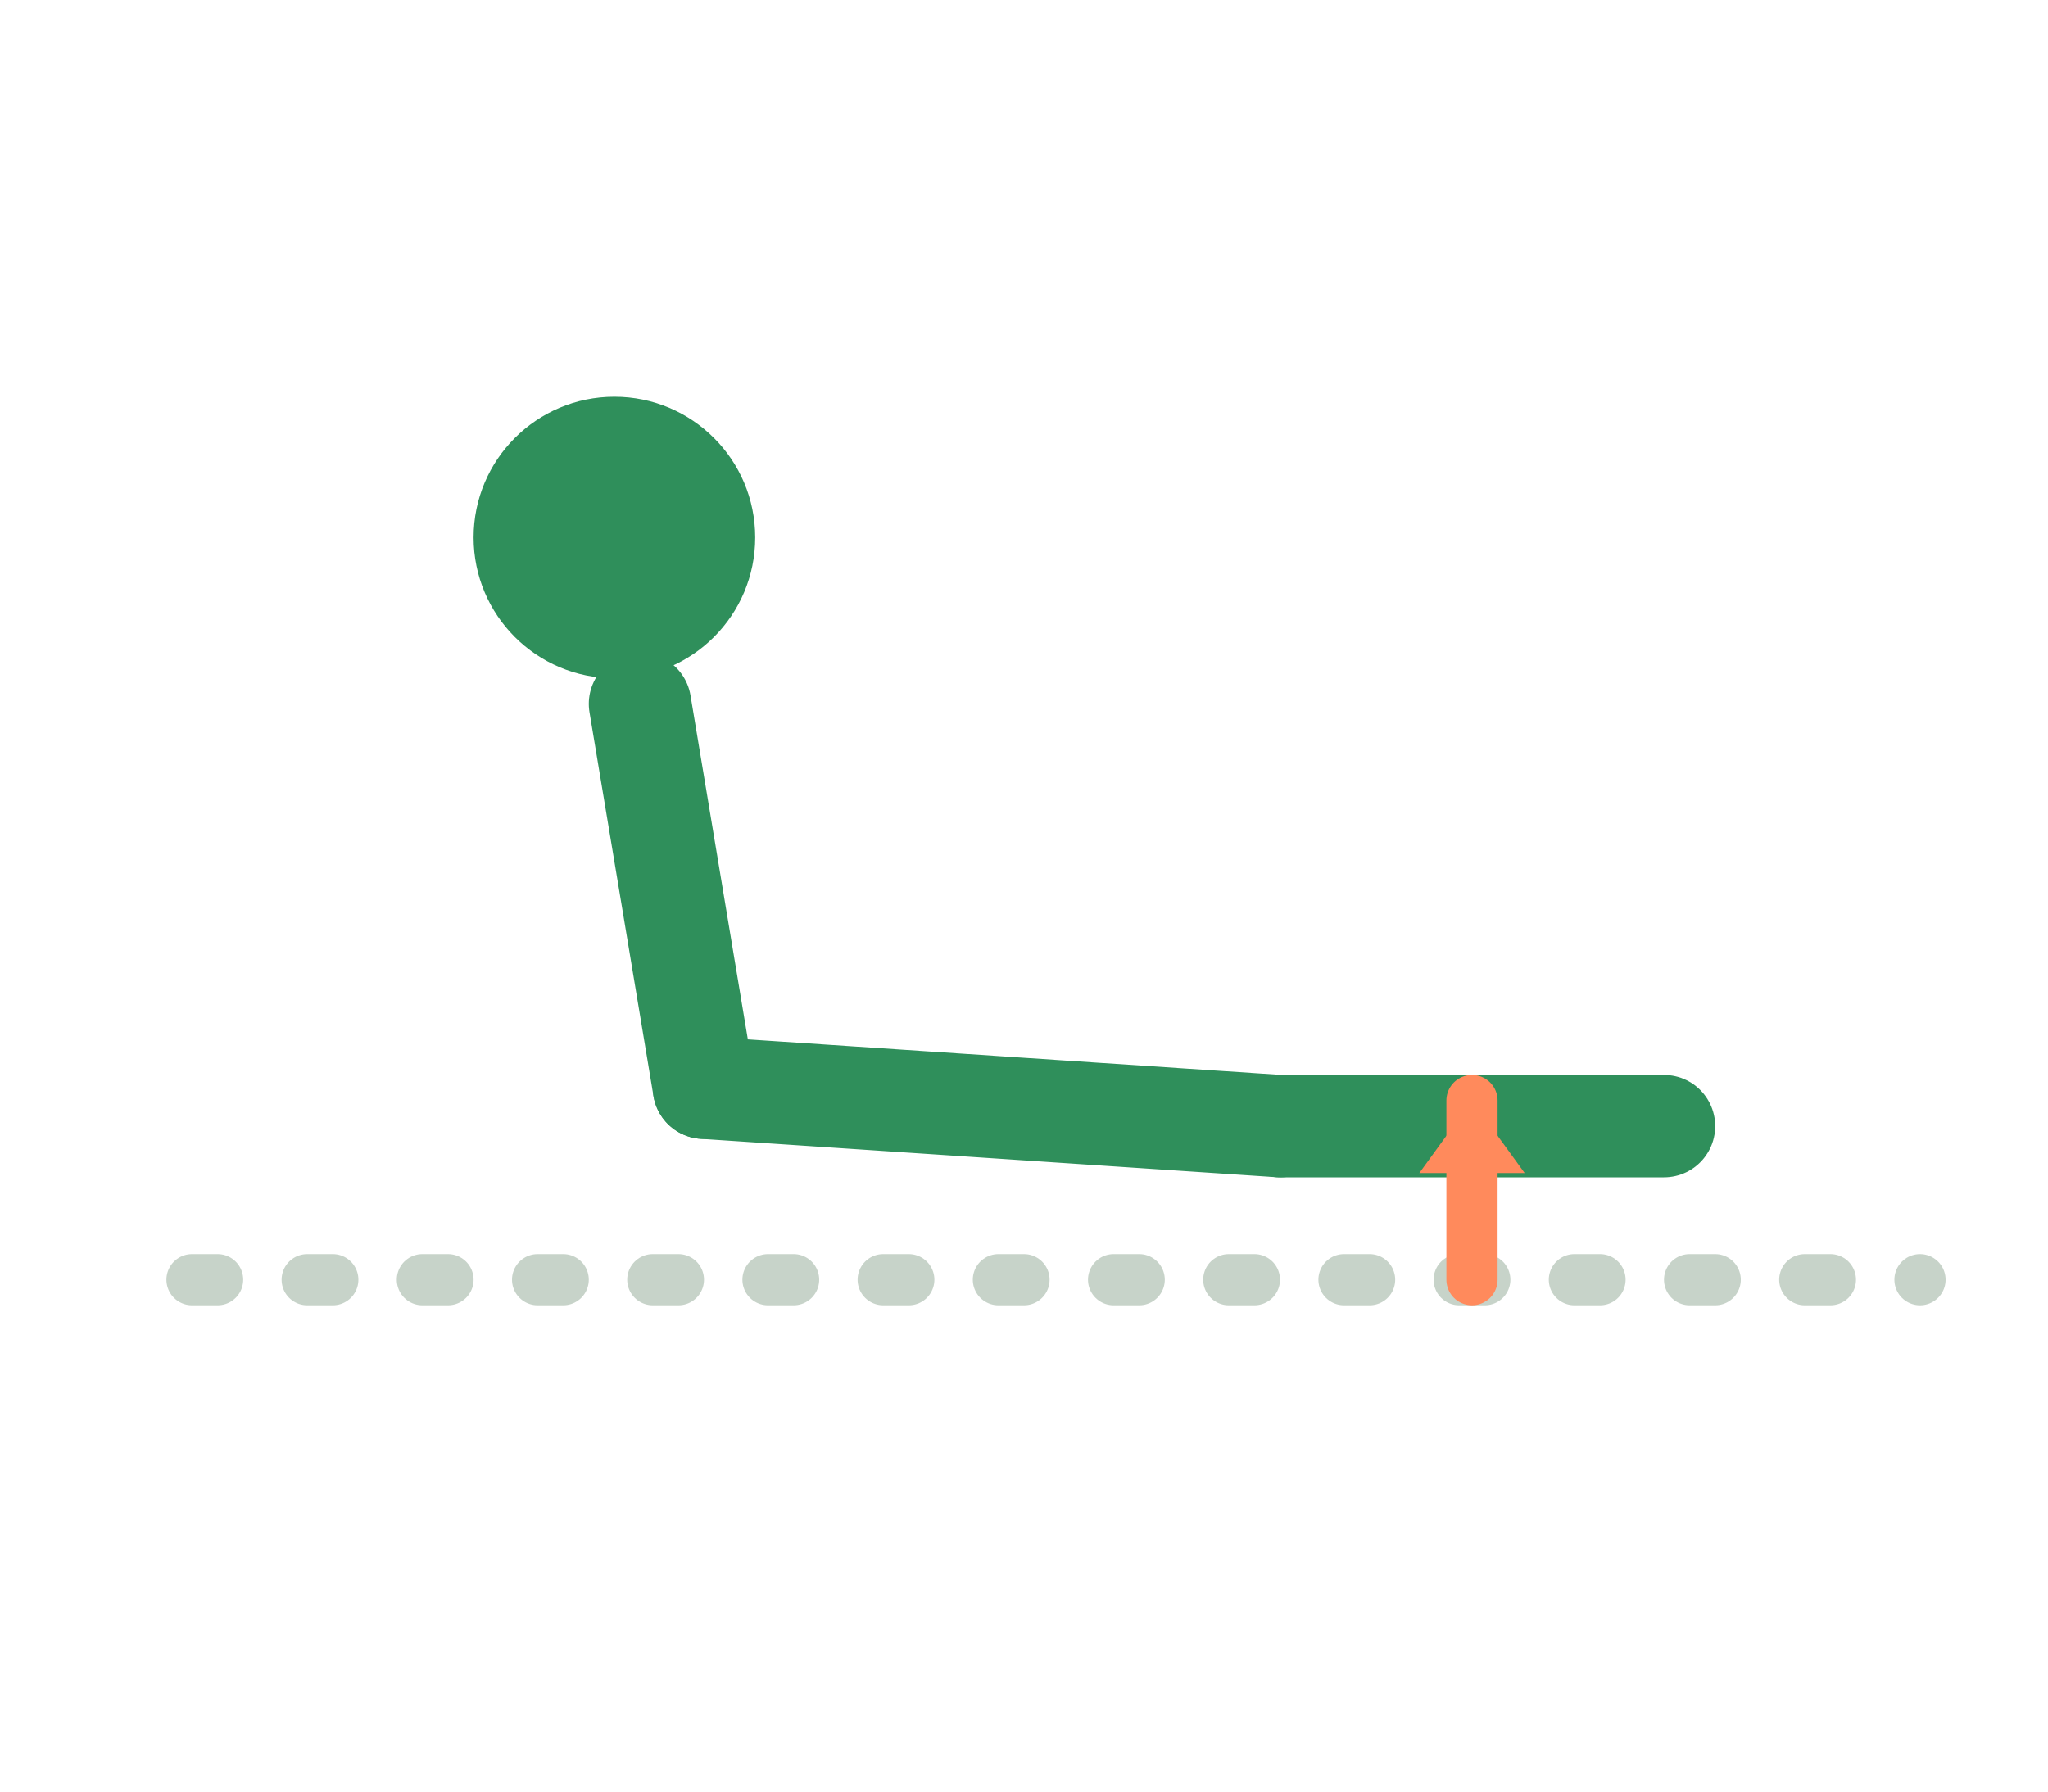
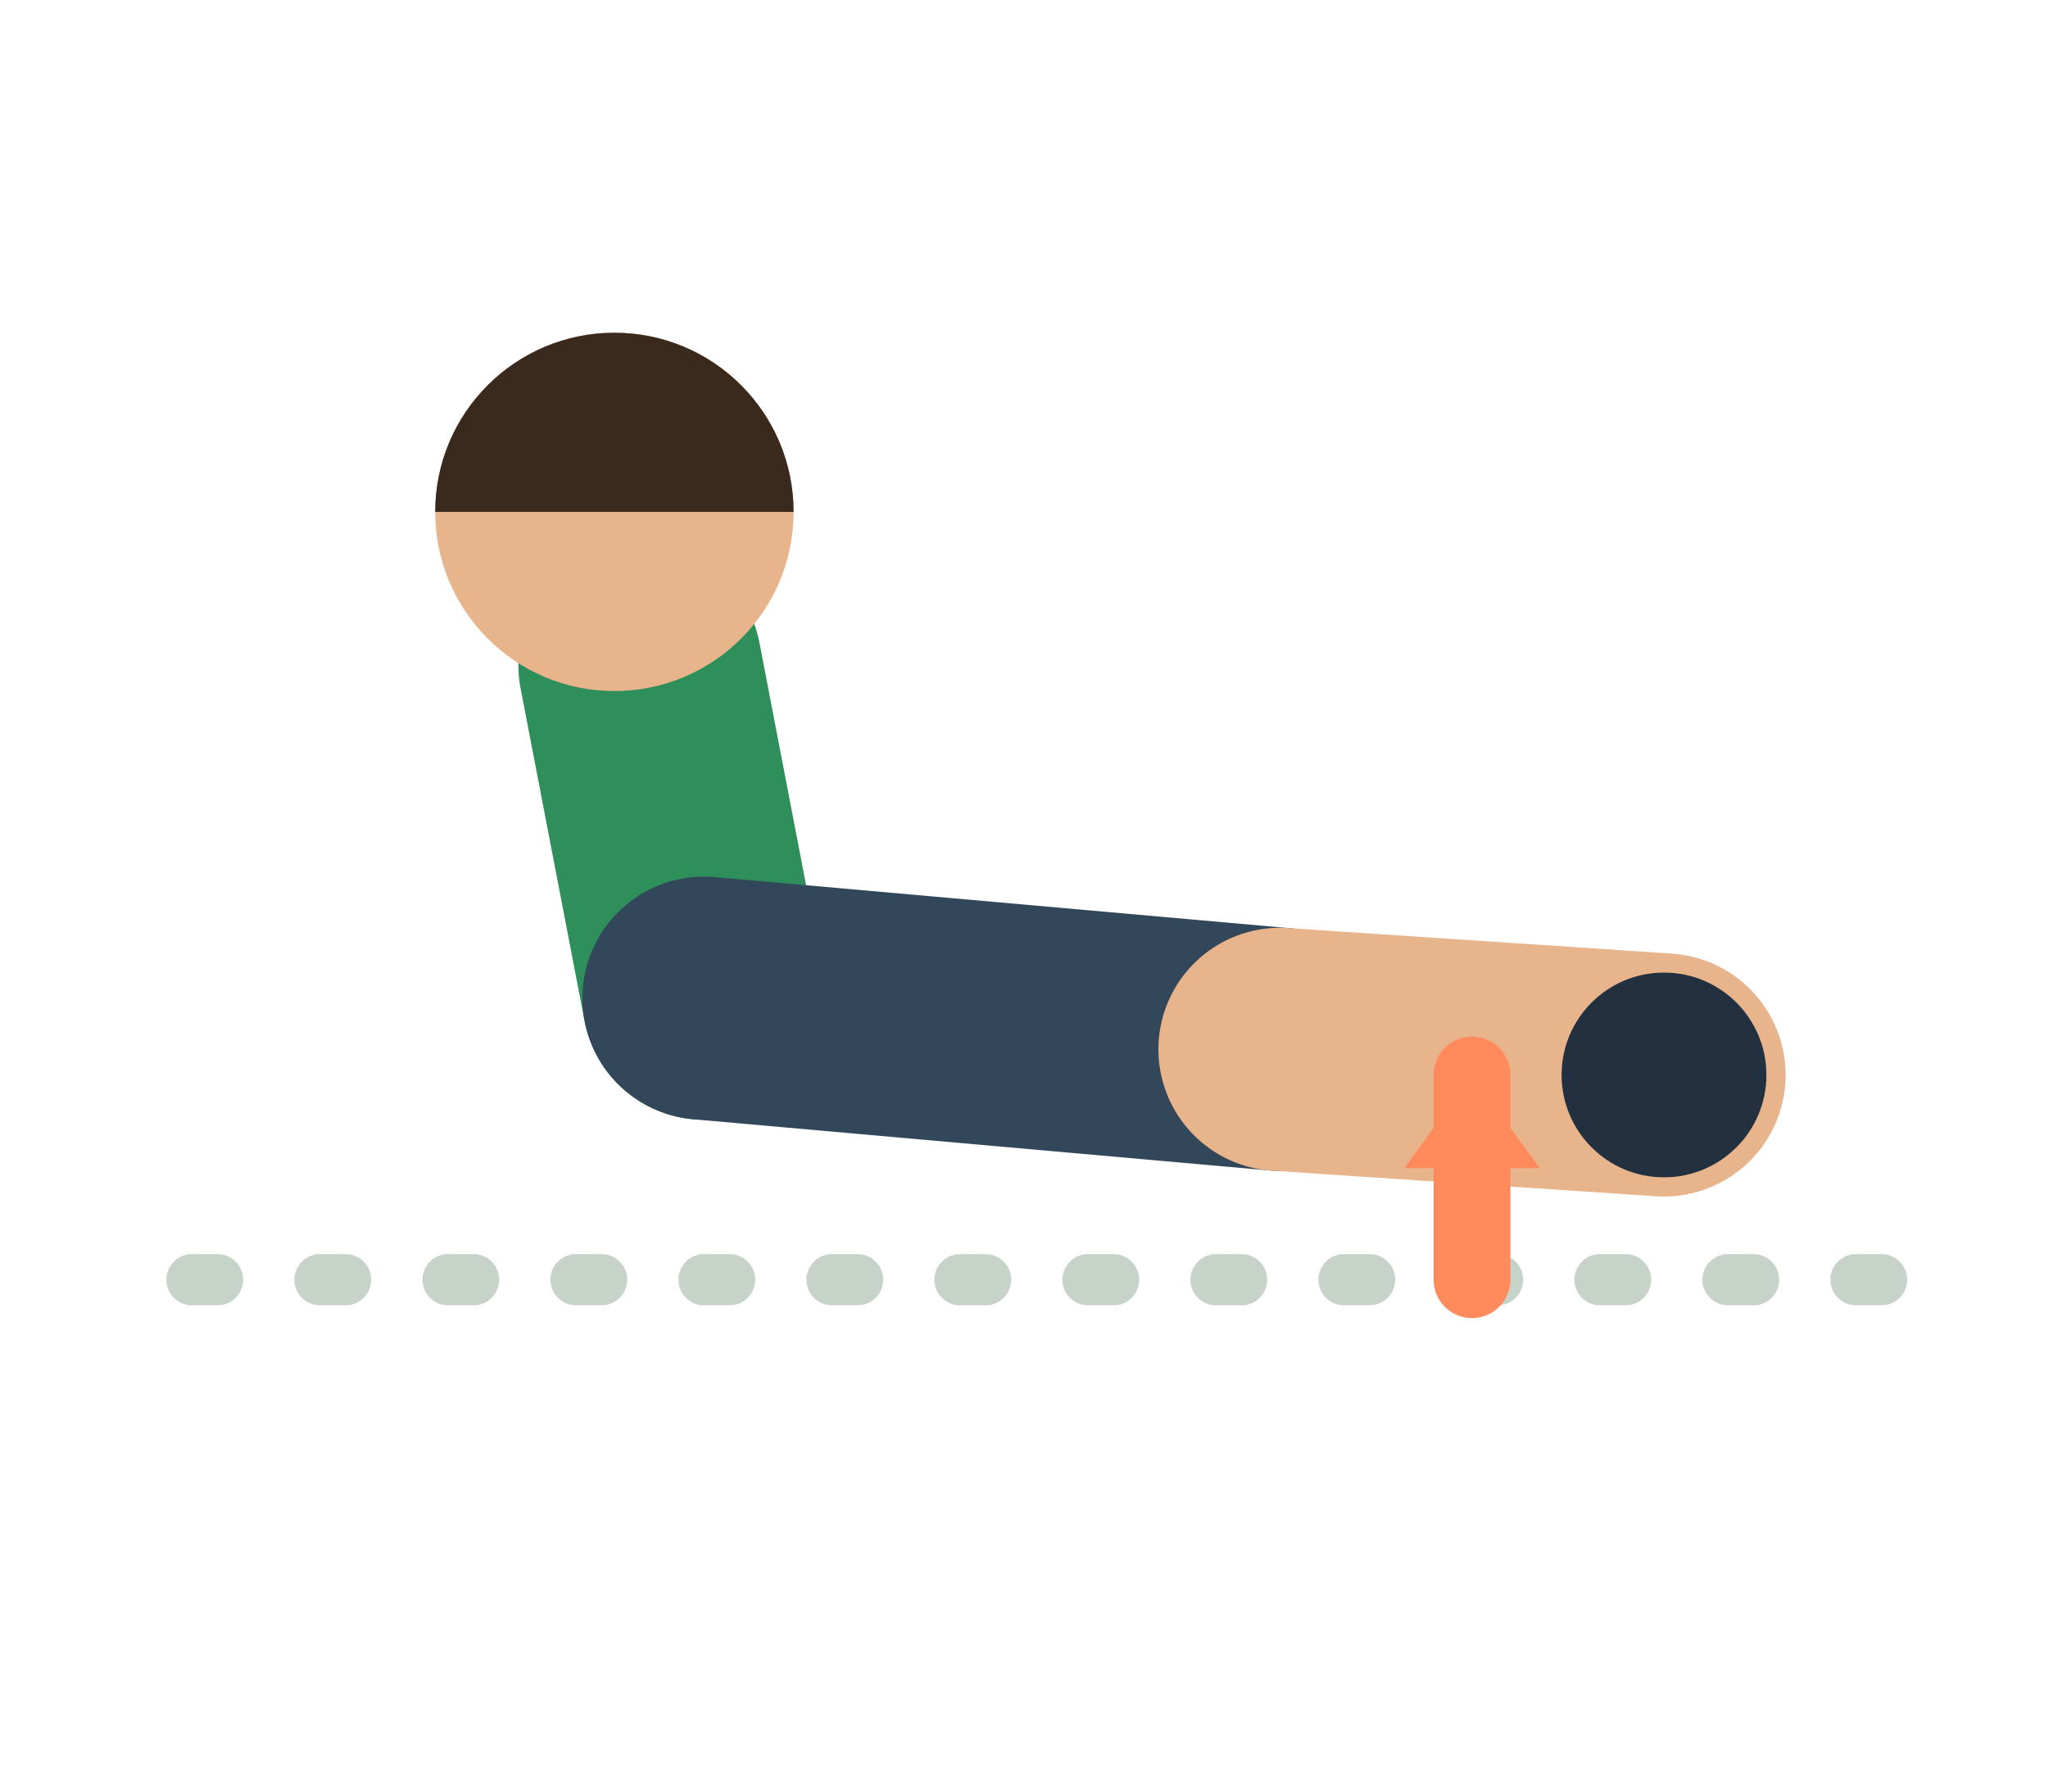
<svg xmlns="http://www.w3.org/2000/svg" viewBox="0 0 160 140">
-   <line x1="15" y1="100" x2="150" y2="100" stroke="#c7d3c9" stroke-width="4" stroke-dasharray="2 7" stroke-linecap="round" />
-   <path d="M50 55 L55 85" stroke="#2f8f5b" stroke-width="8" fill="none" stroke-linecap="round" stroke-linejoin="round" />
-   <path d="M55 85 L100 88" stroke="#2f8f5b" stroke-width="8" fill="none" stroke-linecap="round" stroke-linejoin="round" />
-   <path d="M100 88 L130 88" stroke="#2f8f5b" stroke-width="8" fill="none" stroke-linecap="round" stroke-linejoin="round" />
-   <circle cx="48" cy="42" r="11" fill="#2f8f5b" />
-   <line x1="115" y1="100" x2="115" y2="86" stroke="#ff8a5c" stroke-width="4" stroke-linecap="round" />
-   <polygon points="115,86 119.114,91.663 110.886,91.663" fill="#ff8a5c" />
+   <line x1="15" y1="100" x2="150" y2="100" stroke="#c7d3c9" stroke-width="4" stroke-dasharray="2 8" stroke-linecap="round" />
+   <path d="M50 52 L55 78" stroke="#2f8f5b" stroke-width="19" fill="none" stroke-linecap="round" stroke-linejoin="round" />
+   <path d="M55 78 L100 82" stroke="#33475b" stroke-width="19" fill="none" stroke-linecap="round" stroke-linejoin="round" />
+   <path d="M100 82 L130 84" stroke="#e8b48c" stroke-width="19" fill="none" stroke-linecap="round" stroke-linejoin="round" />
+   <circle cx="130" cy="84" r="8" fill="#22303f" />
+   <circle cx="48" cy="40" r="14" fill="#e8b48c" />
+   <path d="M34 40 A14 14 0 0 1 62 40 Z" fill="#3a2a1e" />
+   <line x1="115" y1="100" x2="115" y2="84" stroke="#ff8a5c" stroke-width="6" stroke-linecap="round" />
+   <polygon points="115,84 120.29,91.281 109.71,91.281" fill="#ff8a5c" />
</svg>
